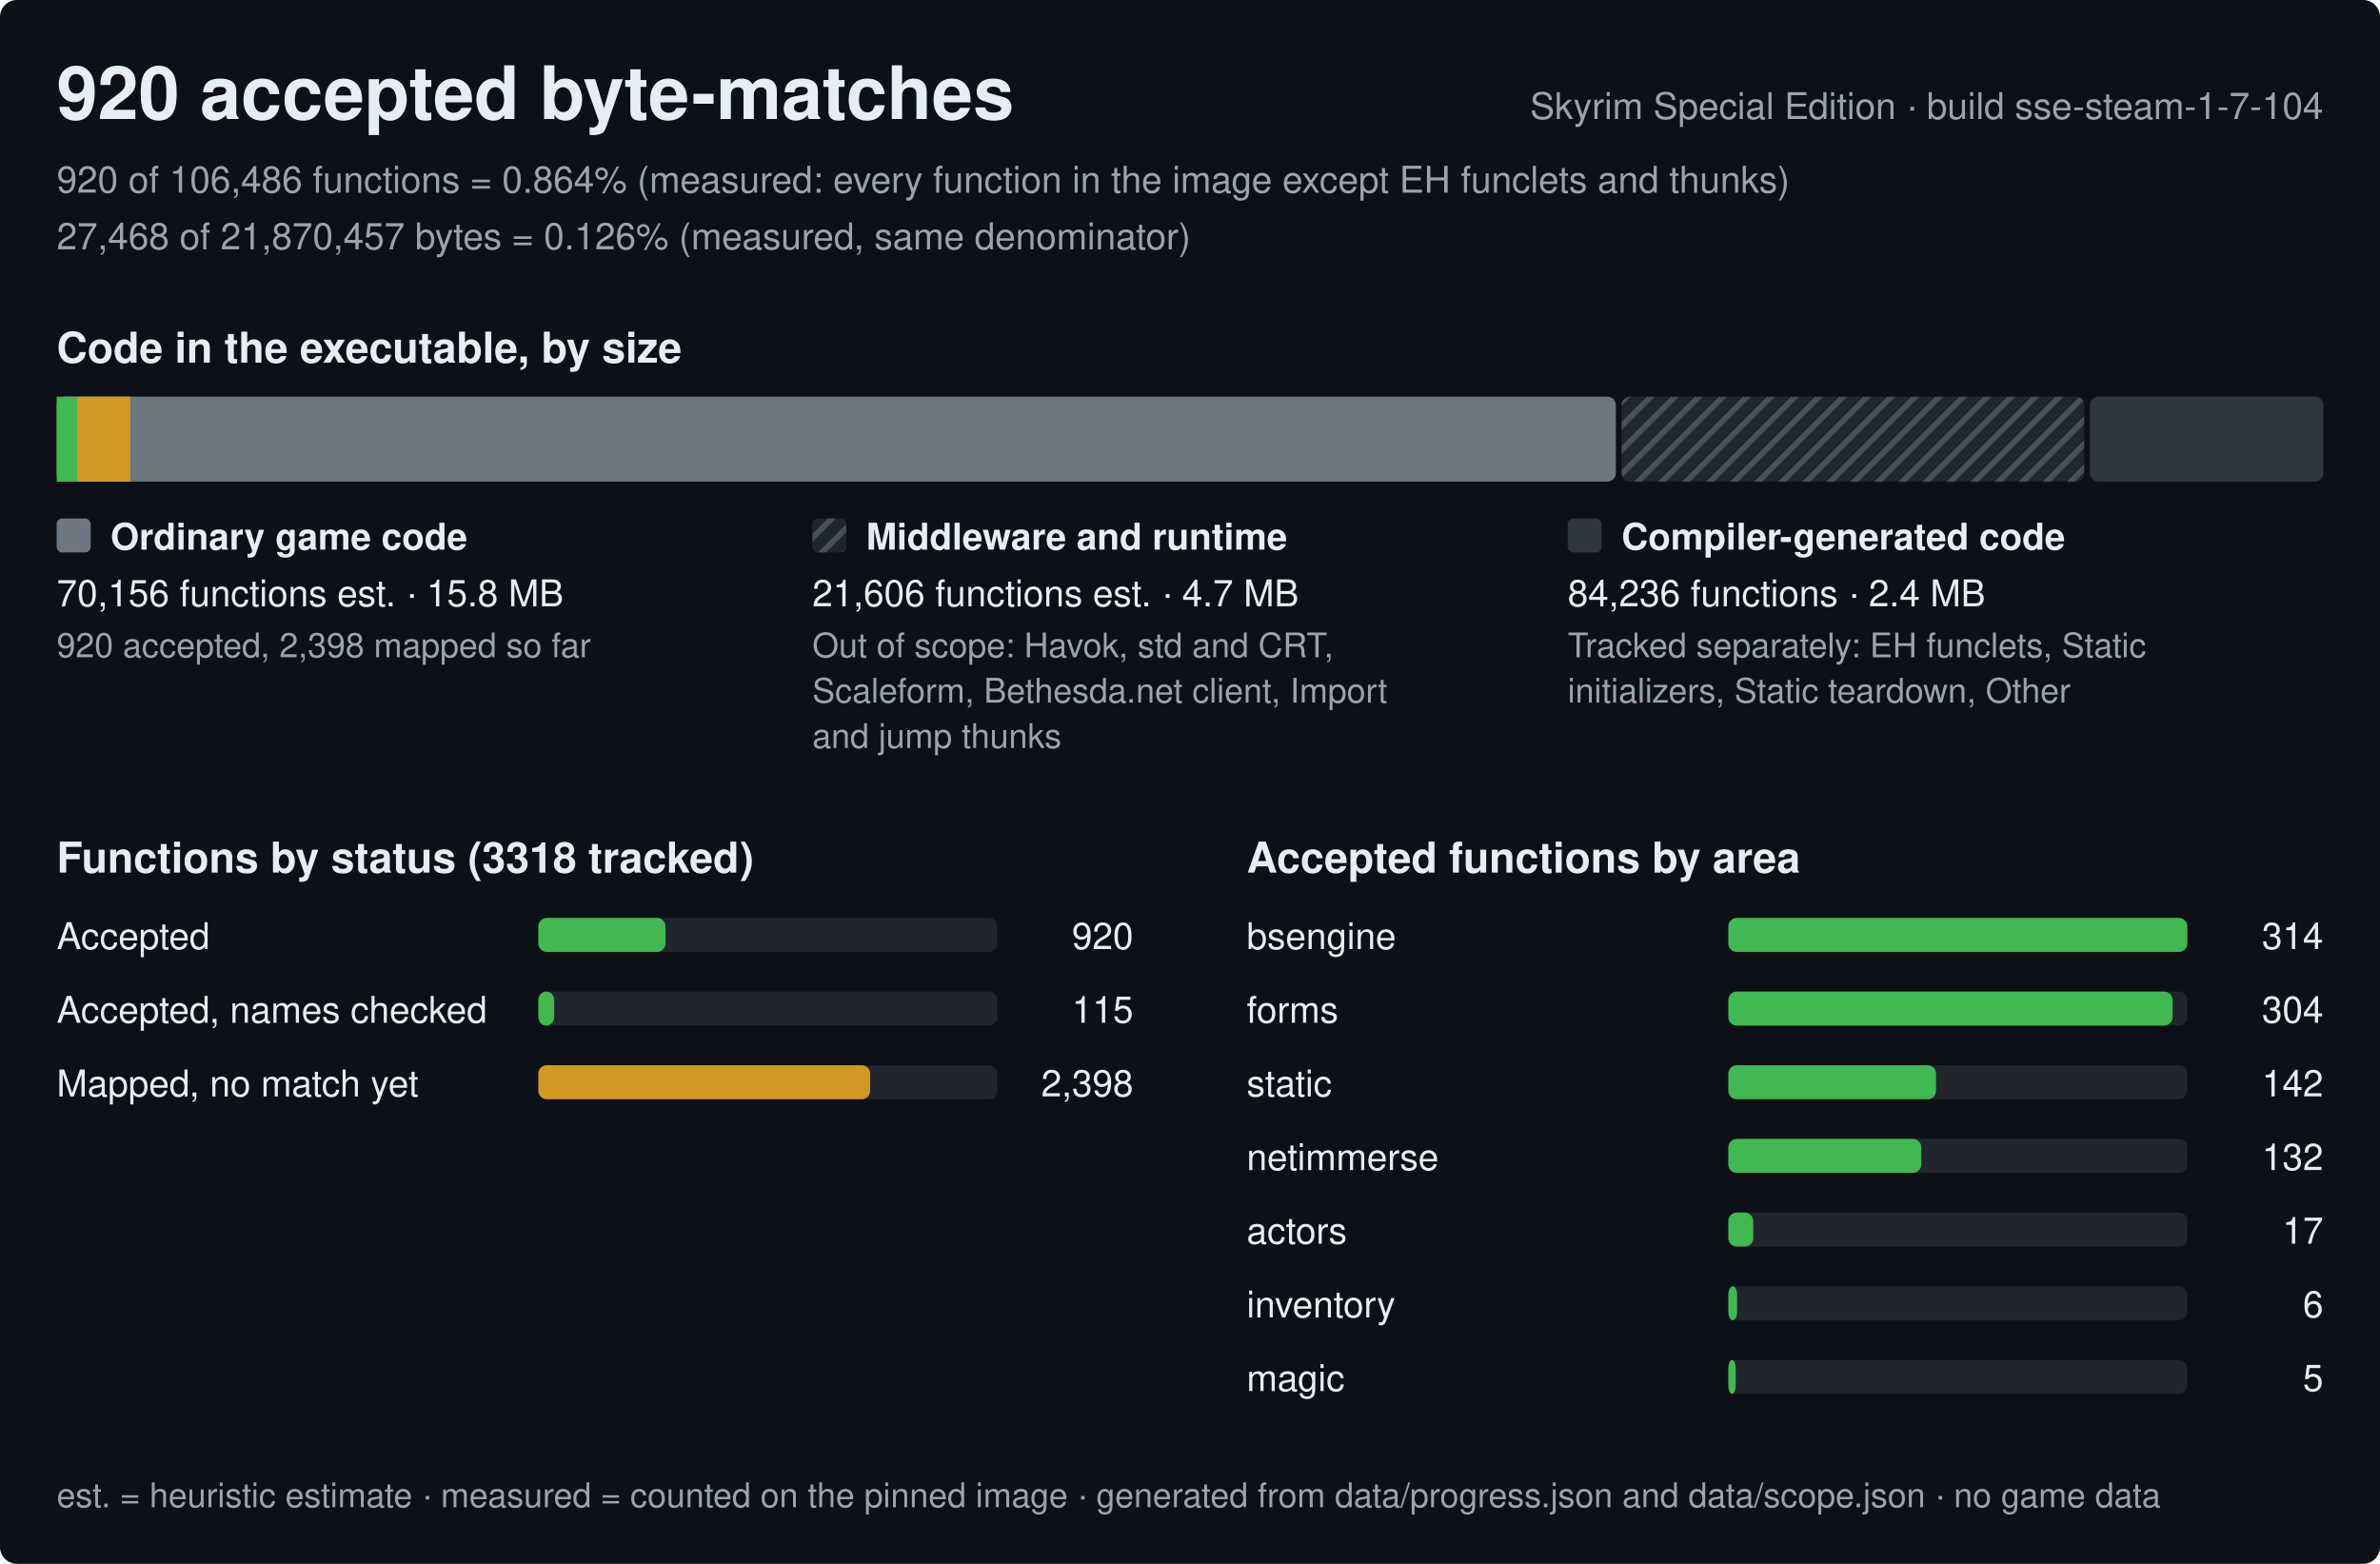
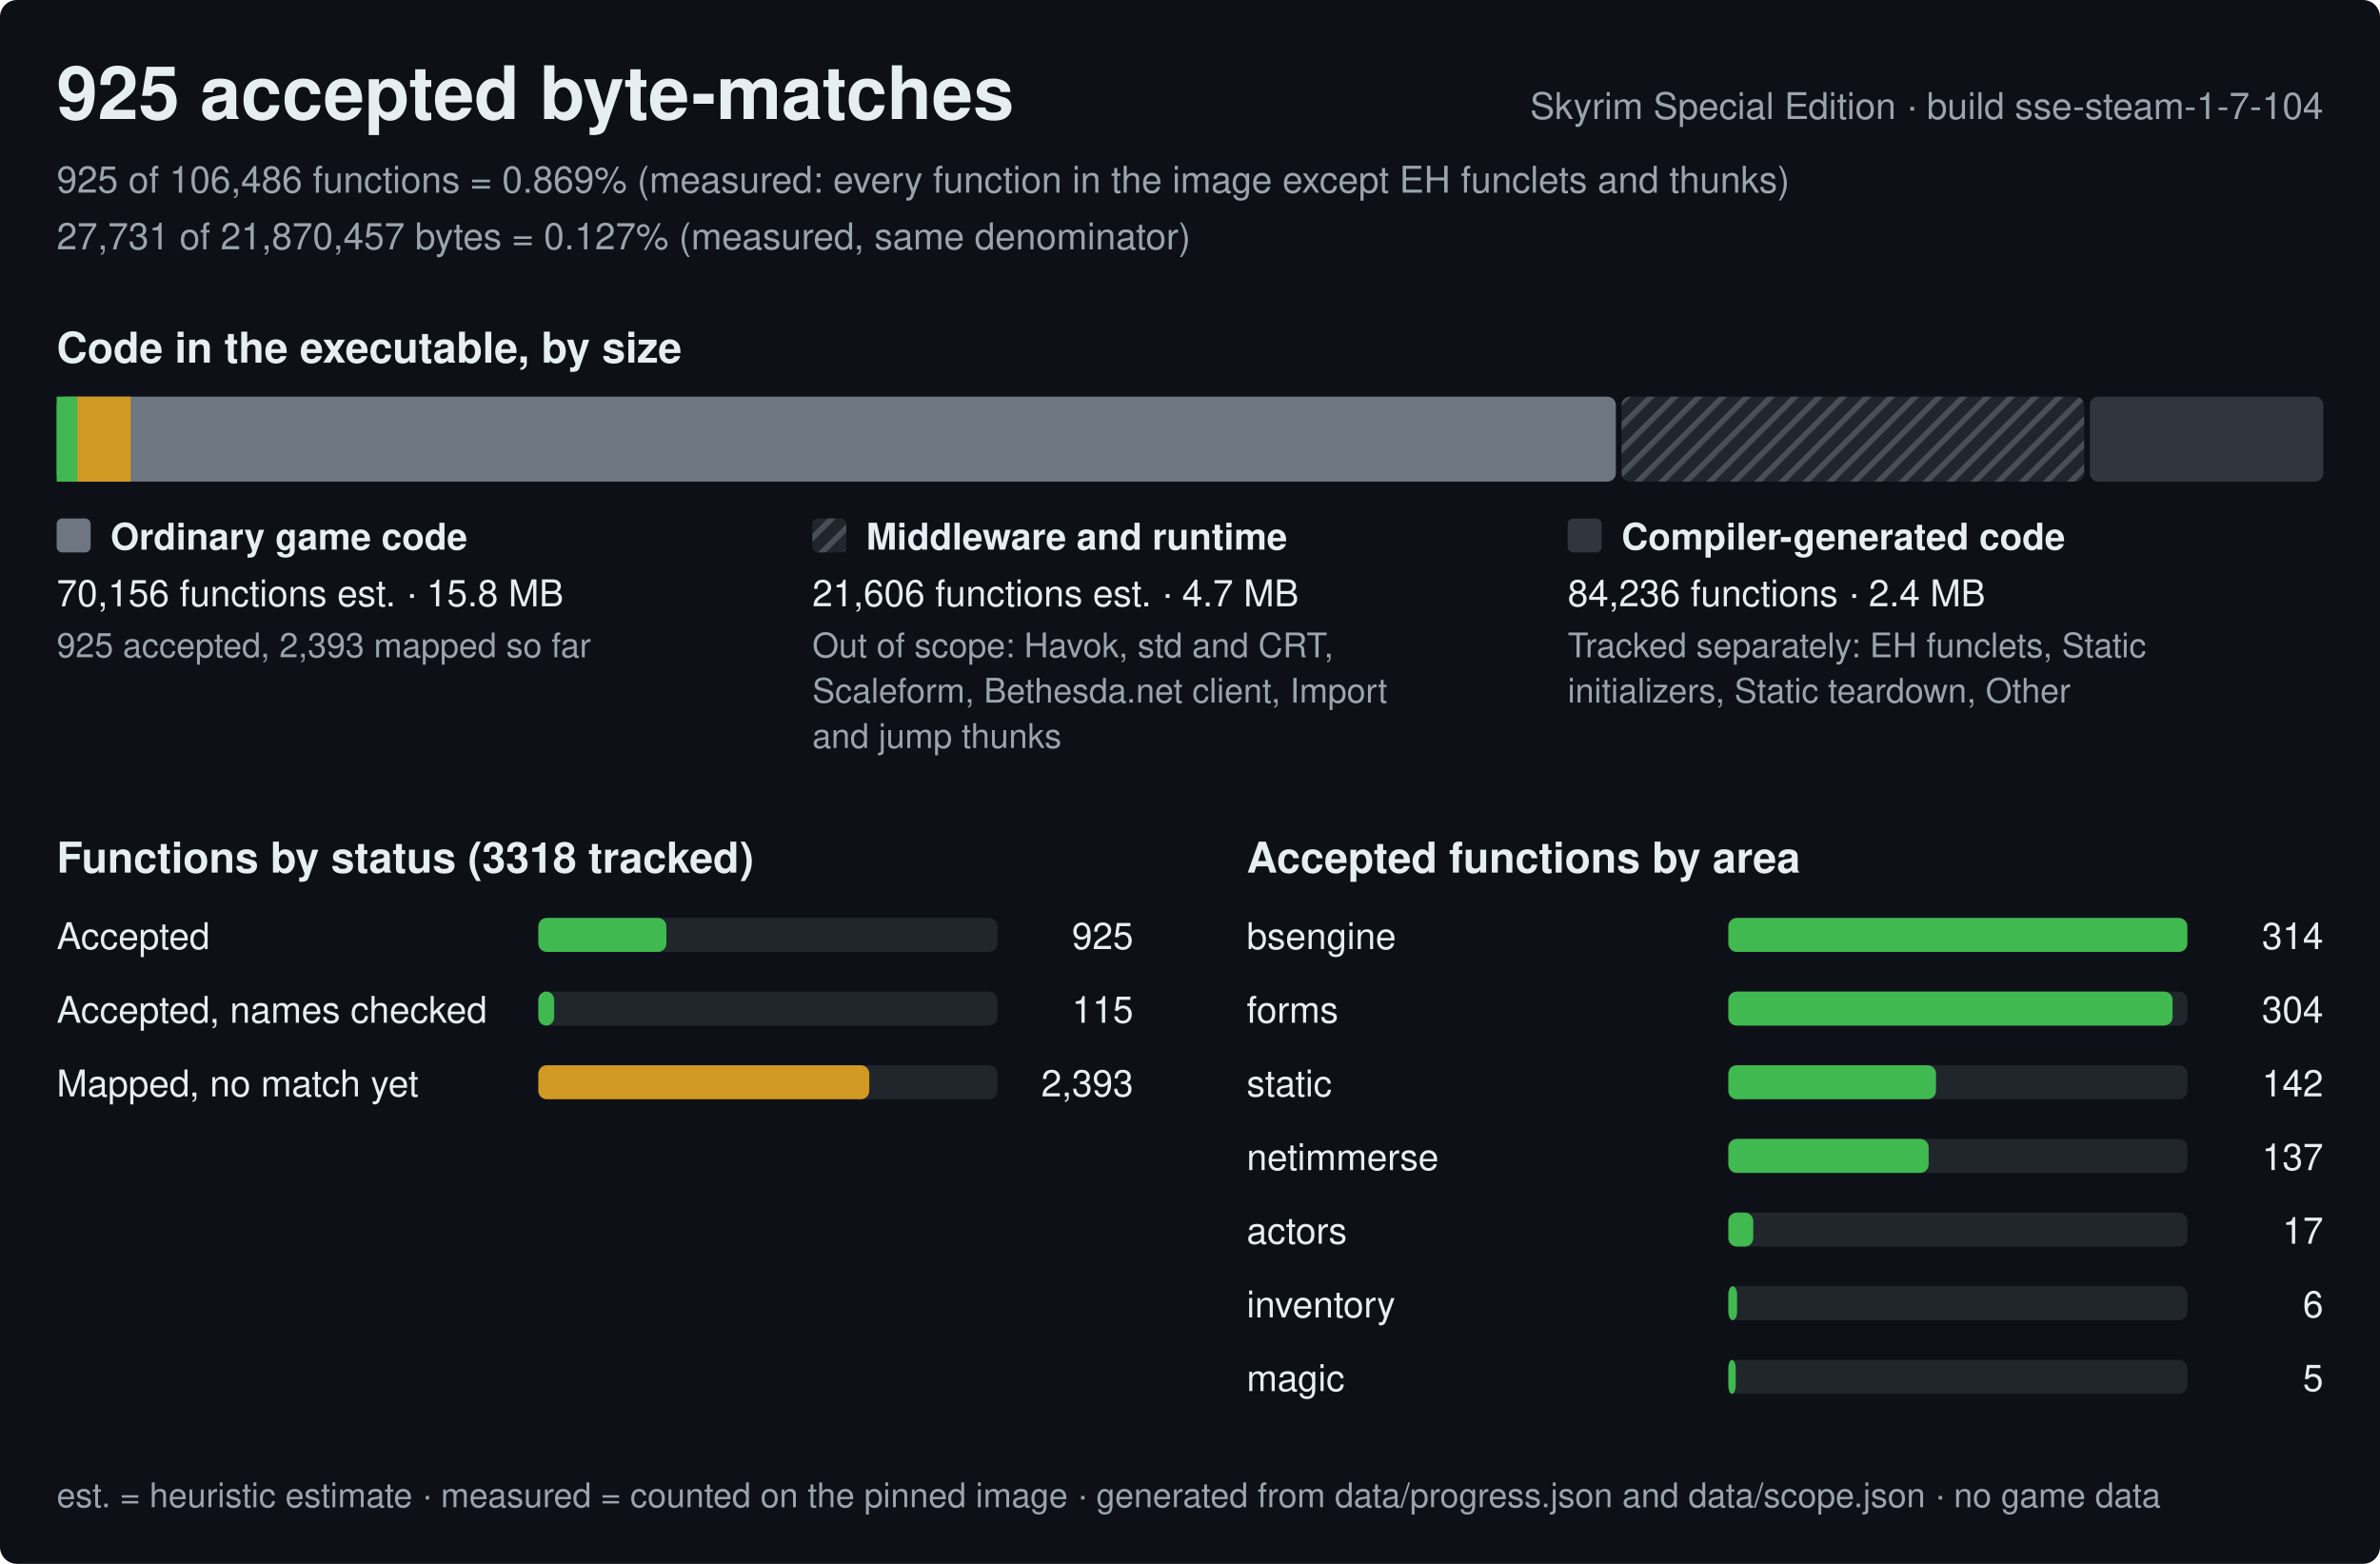
<svg xmlns="http://www.w3.org/2000/svg" width="840" height="552" viewBox="0 0 840 552" role="img" aria-label="Progress of the Skyrim Special Edition byte-matching reconstruction, build sse-steam-1-7-104">
  <style>text{font-family:-apple-system,BlinkMacSystemFont,'Segoe UI',Helvetica,Arial,sans-serif;fill:#e6edf3;white-space:pre}.h{font-size:26px;font-weight:600}.st{font-size:15px;font-weight:600}.lb{font-size:13px;font-weight:600}.bl{font-size:12px;font-weight:600;stroke:#0d1117;stroke-width:3px;paint-order:stroke;stroke-linejoin:round}.rl{font-size:13px}.fn{font-size:12px;fill:#9ba3ad}.mu{fill:#9ba3ad}</style>
  <defs>
    <pattern id="hx" width="6" height="6" patternUnits="userSpaceOnUse" patternTransform="rotate(45)">
      <rect width="6" height="6" fill="#21262d" />
      <rect width="2" height="6" fill="#484f58" />
    </pattern>
  </defs>
  <rect width="840" height="552" rx="6" fill="#0d1117" />
-   <text x="20" y="42" class="h">920 accepted byte-matches</text>
+   <text x="20" y="42" class="h">925 accepted byte-matches</text>
  <text x="820" y="42" class="rl mu" text-anchor="end">Skyrim Special Edition · build sse-steam-1-7-104</text>
-   <text x="20" y="68" class="rl mu">920 of 106,486 functions = 0.864% (measured: every function in the image except EH funclets and thunks)</text>
-   <text x="20" y="88" class="rl mu">27,468 of 21,870,457 bytes = 0.126% (measured, same denominator)</text>
+   <text x="20" y="68" class="rl mu">925 of 106,486 functions = 0.869% (measured: every function in the image except EH funclets and thunks)</text>
+   <text x="20" y="88" class="rl mu">27,731 of 21,870,457 bytes = 0.127% (measured, same denominator)</text>
  <text x="20" y="128" class="st">Code in the executable, by size</text>
  <rect x="20" y="140" width="550.3" height="30" rx="3" fill="#6e7681" />
-   <rect x="20" y="140" width="7.2" height="30" fill="#3fb950" />
-   <rect x="27.2" y="140" width="18.8" height="30" fill="#d29922" />
+   <rect x="20" y="140" width="7.3" height="30" fill="#3fb950" />
+   <rect x="27.3" y="140" width="18.8" height="30" fill="#d29922" />
  <rect x="572.3" y="140" width="163.3" height="30" rx="3" fill="url(#hx)" />
  <rect x="737.6" y="140" width="82.4" height="30" rx="3" fill="#30363d" />
  <rect x="20" y="183" width="12" height="12" rx="2" fill="#6e7681" />
  <text x="39" y="194" class="lb">Ordinary game code</text>
  <text x="20" y="214" class="rl">70,156 functions est. · 15.8 MB</text>
-   <text x="20" y="232" class="fn">920 accepted, 2,398 mapped so far</text>
+   <text x="20" y="232" class="fn">925 accepted, 2,393 mapped so far</text>
  <rect x="286.7" y="183" width="12" height="12" rx="2" fill="url(#hx)" />
  <text x="305.7" y="194" class="lb">Middleware and runtime</text>
  <text x="286.7" y="214" class="rl">21,606 functions est. · 4.7 MB</text>
  <text x="286.7" y="232" class="fn">Out of scope: Havok, std and CRT,</text>
  <text x="286.7" y="248" class="fn">Scaleform, Bethesda.net client, Import</text>
  <text x="286.7" y="264" class="fn">and jump thunks</text>
  <rect x="553.3" y="183" width="12" height="12" rx="2" fill="#30363d" />
  <text x="572.3" y="194" class="lb">Compiler-generated code</text>
  <text x="553.3" y="214" class="rl">84,236 functions · 2.4 MB</text>
  <text x="553.3" y="232" class="fn">Tracked separately: EH funclets, Static</text>
  <text x="553.3" y="248" class="fn">initializers, Static teardown, Other</text>
  <text x="20" y="308" class="st">Functions by status (3318 tracked)</text>
  <text x="20" y="335" class="rl">Accepted</text>
  <rect x="190" y="324" width="162.0" height="12" rx="3" fill="#21262d" />
-   <rect x="190" y="324" width="44.9" height="12" rx="3" fill="#3fb950" />
-   <text x="400.0" y="335" class="rl" text-anchor="end">920</text>
+   <rect x="190" y="324" width="45.2" height="12" rx="3" fill="#3fb950" />
+   <text x="400.0" y="335" class="rl" text-anchor="end">925</text>
  <text x="20" y="361" class="rl">Accepted, names checked</text>
  <rect x="190" y="350" width="162.0" height="12" rx="3" fill="#21262d" />
  <rect x="190" y="350" width="5.6" height="12" rx="3" fill="#3fb950" />
  <text x="400.0" y="361" class="rl" text-anchor="end">115</text>
  <text x="20" y="387" class="rl">Mapped, no match yet</text>
  <rect x="190" y="376" width="162.0" height="12" rx="3" fill="#21262d" />
-   <rect x="190" y="376" width="117.1" height="12" rx="3" fill="#d29922" />
-   <text x="400.0" y="387" class="rl" text-anchor="end">2,398</text>
+   <rect x="190" y="376" width="116.8" height="12" rx="3" fill="#d29922" />
+   <text x="400.0" y="387" class="rl" text-anchor="end">2,393</text>
  <text x="440.0" y="308" class="st">Accepted functions by area</text>
  <text x="440.0" y="335" class="rl">bsengine</text>
  <rect x="610.0" y="324" width="162.0" height="12" rx="3" fill="#21262d" />
  <rect x="610.0" y="324" width="162" height="12" rx="3" fill="#3fb950" />
  <text x="820.0" y="335" class="rl" text-anchor="end">314</text>
  <text x="440.0" y="361" class="rl">forms</text>
  <rect x="610.0" y="350" width="162.0" height="12" rx="3" fill="#21262d" />
  <rect x="610.0" y="350" width="156.8" height="12" rx="3" fill="#3fb950" />
  <text x="820.0" y="361" class="rl" text-anchor="end">304</text>
  <text x="440.0" y="387" class="rl">static</text>
  <rect x="610.0" y="376" width="162.0" height="12" rx="3" fill="#21262d" />
  <rect x="610.0" y="376" width="73.3" height="12" rx="3" fill="#3fb950" />
  <text x="820.0" y="387" class="rl" text-anchor="end">142</text>
  <text x="440.0" y="413" class="rl">netimmerse</text>
  <rect x="610.0" y="402" width="162.0" height="12" rx="3" fill="#21262d" />
-   <rect x="610.0" y="402" width="68.1" height="12" rx="3" fill="#3fb950" />
-   <text x="820.0" y="413" class="rl" text-anchor="end">132</text>
+   <rect x="610.0" y="402" width="70.7" height="12" rx="3" fill="#3fb950" />
+   <text x="820.0" y="413" class="rl" text-anchor="end">137</text>
  <text x="440.0" y="439" class="rl">actors</text>
  <rect x="610.0" y="428" width="162.0" height="12" rx="3" fill="#21262d" />
  <rect x="610.0" y="428" width="8.8" height="12" rx="3" fill="#3fb950" />
  <text x="820.0" y="439" class="rl" text-anchor="end">17</text>
  <text x="440.0" y="465" class="rl">inventory</text>
  <rect x="610.0" y="454" width="162.0" height="12" rx="3" fill="#21262d" />
  <rect x="610.0" y="454" width="3.1" height="12" rx="3" fill="#3fb950" />
  <text x="820.0" y="465" class="rl" text-anchor="end">6</text>
  <text x="440.0" y="491" class="rl">magic</text>
  <rect x="610.0" y="480" width="162.0" height="12" rx="3" fill="#21262d" />
  <rect x="610.0" y="480" width="2.6" height="12" rx="3" fill="#3fb950" />
  <text x="820.0" y="491" class="rl" text-anchor="end">5</text>
  <text x="20" y="532" class="fn">est. = heuristic estimate · measured = counted on the pinned image · generated from data/progress.json and data/scope.json · no game data</text>
</svg>
